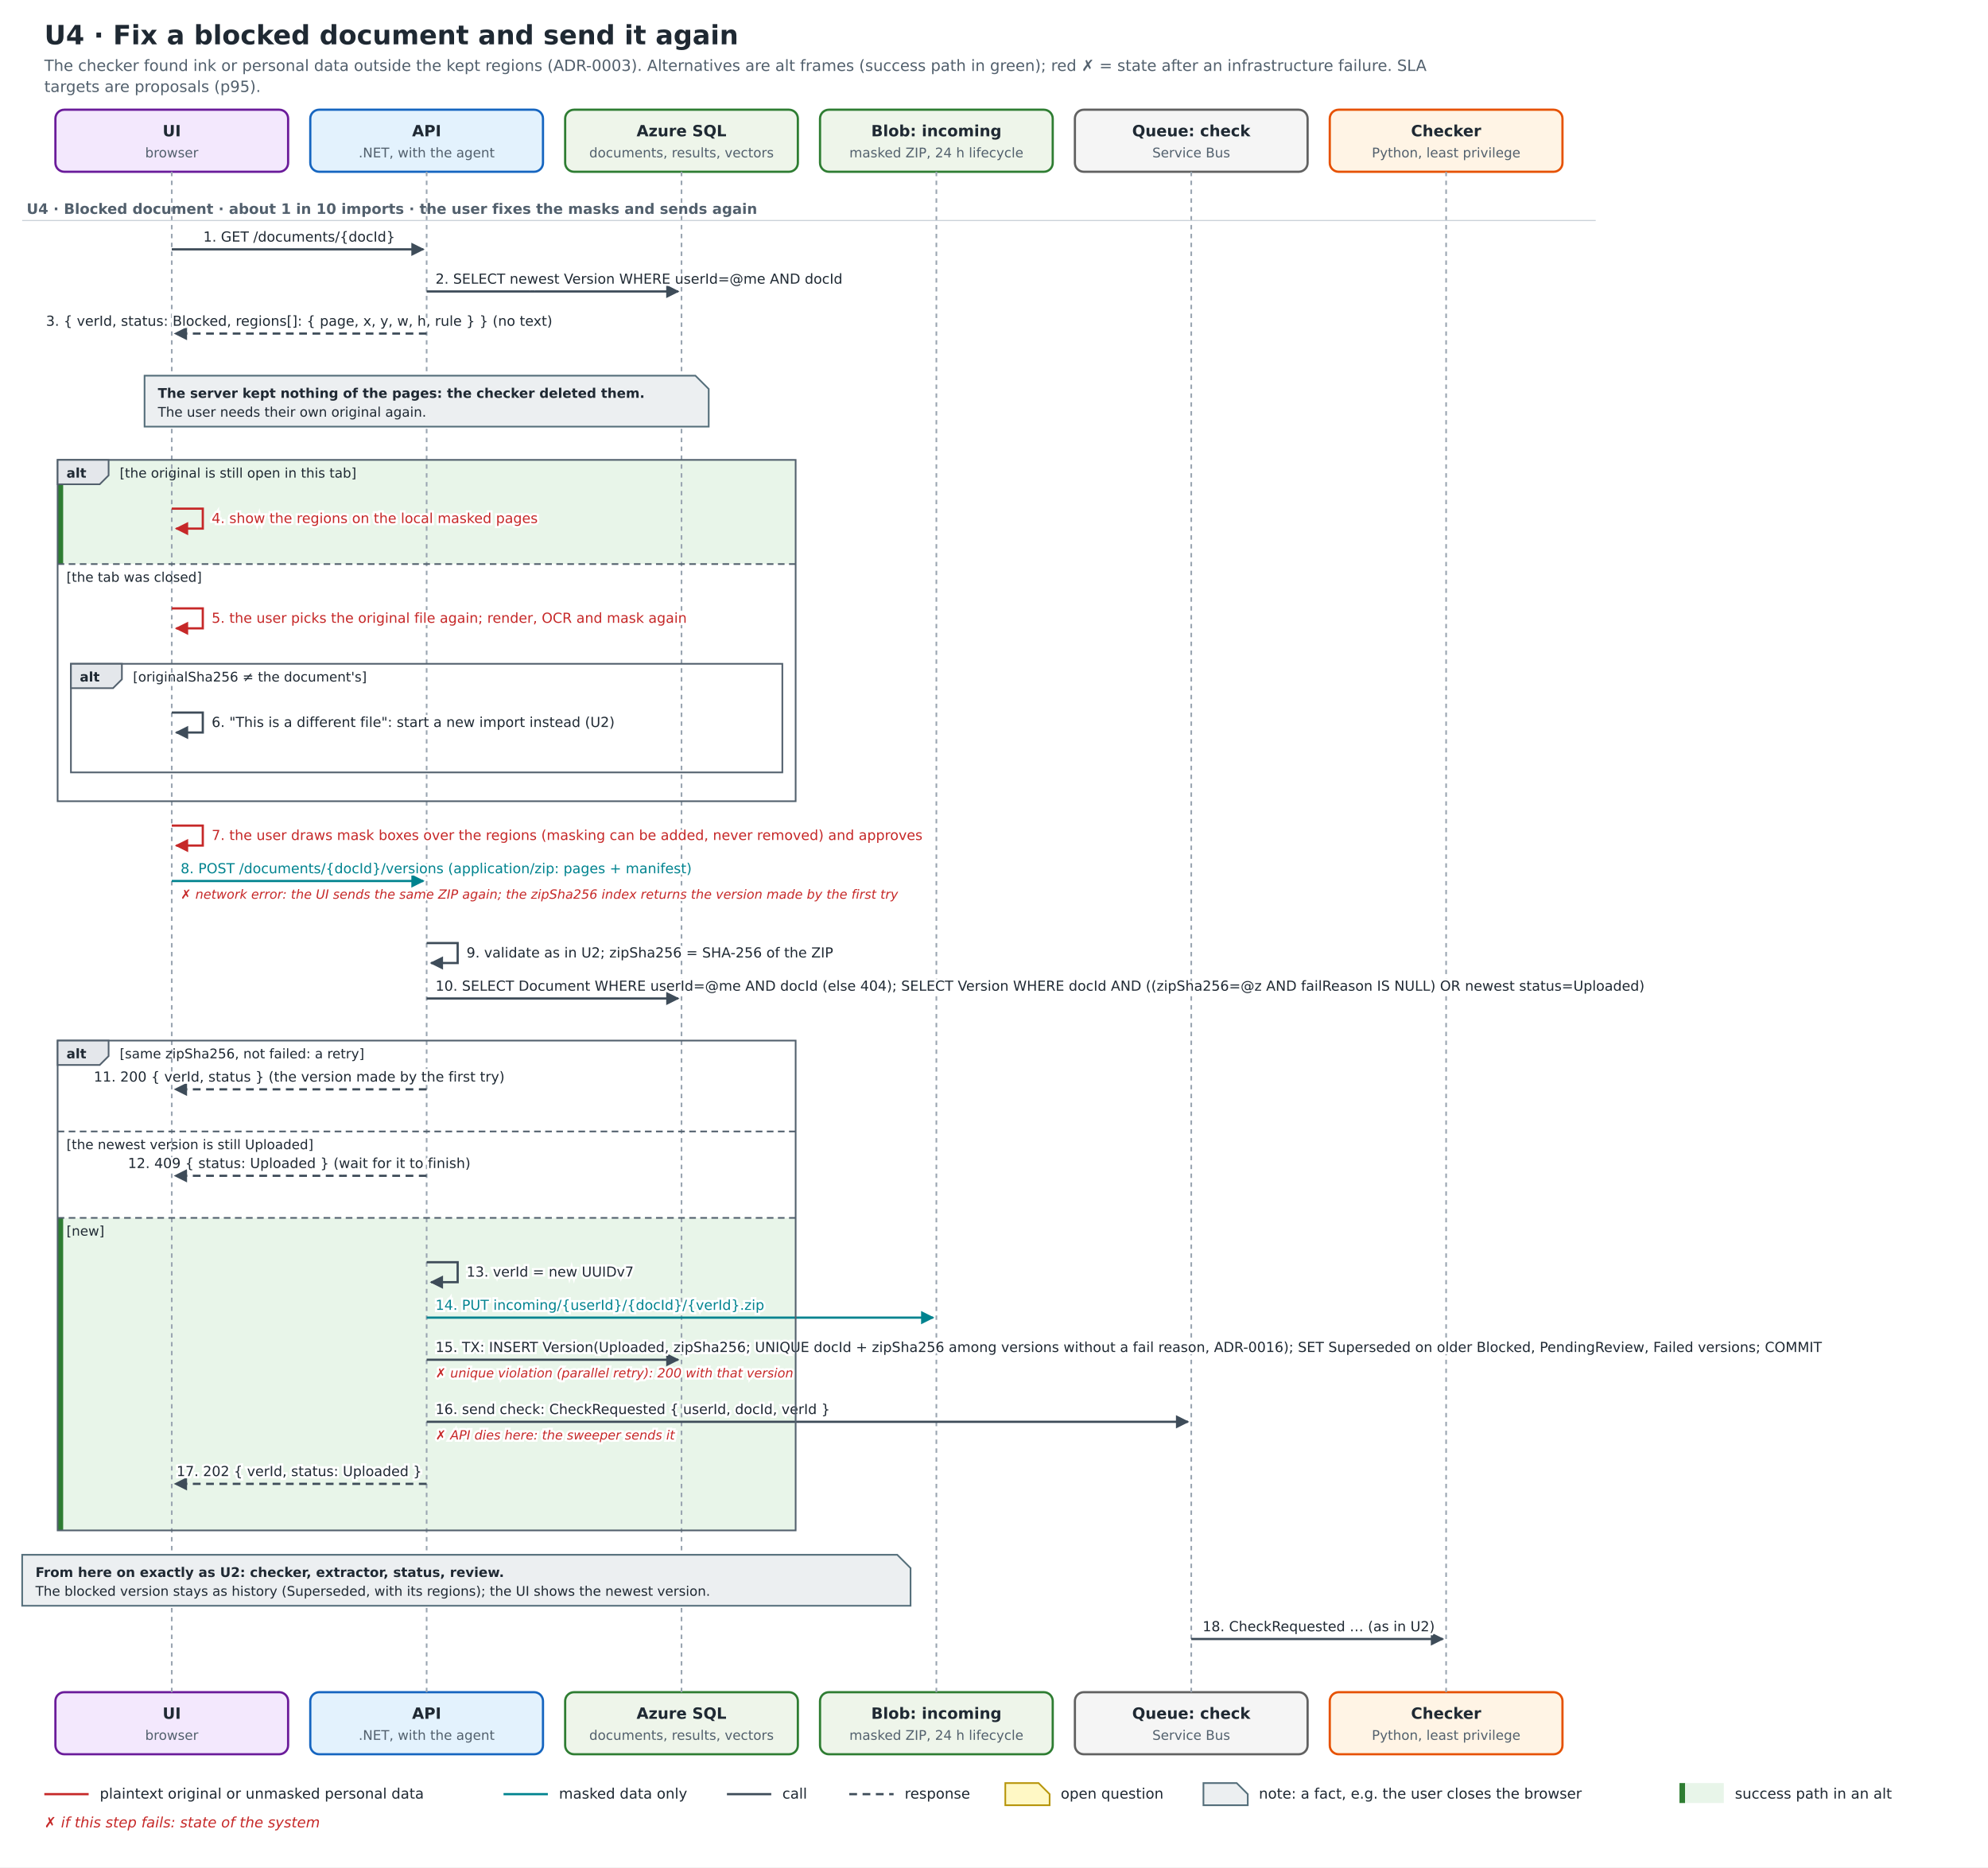
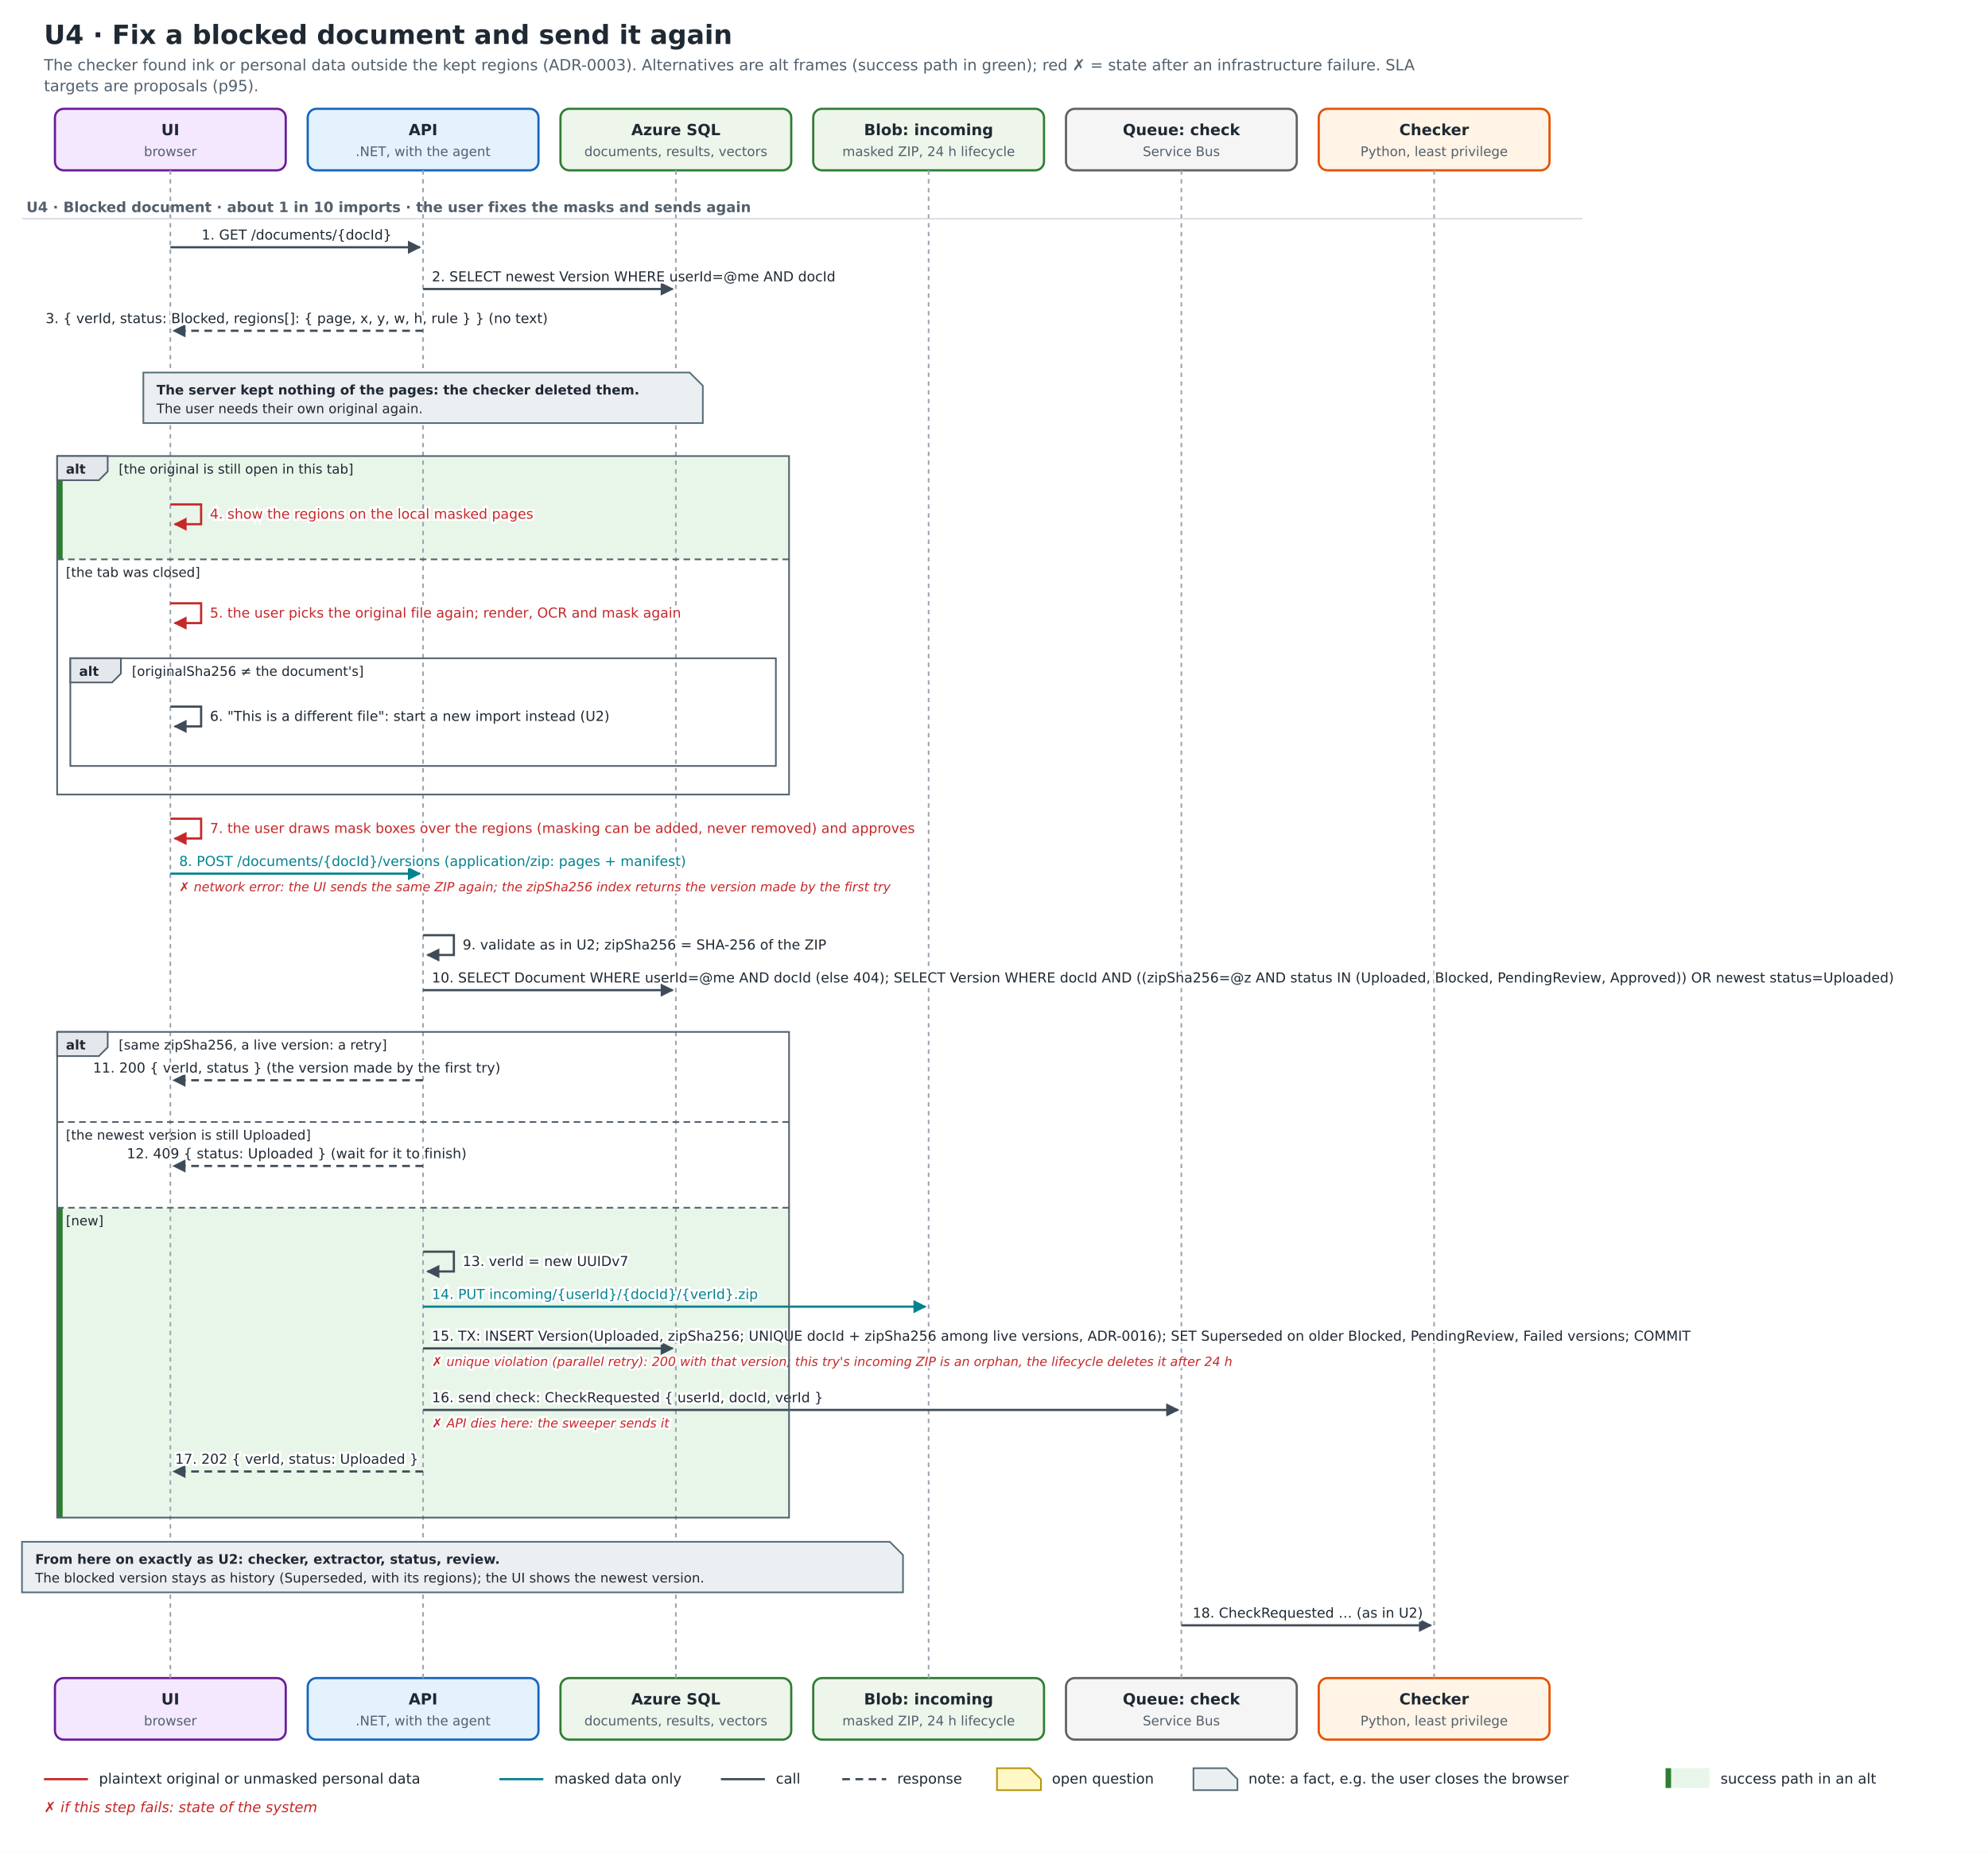
- <svg xmlns="http://www.w3.org/2000/svg" width="1794" height="1685" viewBox="0 0 1794 1685" font-family="DejaVu Sans, Arial, sans-serif">
+ <svg xmlns="http://www.w3.org/2000/svg" width="1809" height="1685" viewBox="0 0 1809 1685" font-family="DejaVu Sans, Arial, sans-serif">
  <defs>
    <marker id="a-raw" viewBox="0 0 10 10" refX="9" refY="5" markerWidth="6" markerHeight="6" orient="auto-start-reverse">
      <path d="M0 0 L10 5 L0 10 z" fill="#c62828" />
    </marker>
    <marker id="a-masked" viewBox="0 0 10 10" refX="9" refY="5" markerWidth="6" markerHeight="6" orient="auto-start-reverse">
      <path d="M0 0 L10 5 L0 10 z" fill="#00838f" />
    </marker>
    <marker id="a-normal" viewBox="0 0 10 10" refX="9" refY="5" markerWidth="6" markerHeight="6" orient="auto-start-reverse">
      <path d="M0 0 L10 5 L0 10 z" fill="#3e4c59" />
    </marker>
  </defs>
  <rect width="100%" height="100%" fill="#ffffff" />
  <text x="40" y="40" font-size="24" font-weight="bold" fill="#1f2933">U4 · Fix a blocked document and send it again</text>
  <text x="40" y="64" font-size="14" fill="#52606d">The checker found ink or personal data outside the kept regions (ADR-0003). Alternatives are alt frames (success path in green); red ✗ = state after an infrastructure failure. SLA</text>
  <text x="40" y="83" font-size="14" fill="#52606d">targets are proposals (p95).</text>
  <rect x="52" y="415" width="666" height="94" fill="#e8f5e9" />
  <rect x="52" y="415" width="5" height="94" fill="#2e7d32" />
  <rect x="52" y="509" width="666" height="214" fill="#ffffff" />
  <rect x="52" y="939" width="666" height="82" fill="#ffffff" />
  <rect x="52" y="1021" width="666" height="78" fill="#ffffff" />
  <rect x="52" y="1099" width="666" height="282" fill="#e8f5e9" />
  <rect x="52" y="1099" width="5" height="282" fill="#2e7d32" />
  <rect x="64" y="599" width="642" height="98" fill="#ffffff" />
  <rect x="50" y="99" width="210" height="56" rx="8" fill="#f3e8fd" stroke="#6a1b9a" stroke-width="2" />
  <text x="155" y="123" text-anchor="middle" font-size="14" font-weight="bold" fill="#1f2933">UI</text>
  <text x="155" y="142" text-anchor="middle" font-size="12" fill="#52606d">browser</text>
  <rect x="50" y="1527" width="210" height="56" rx="8" fill="#f3e8fd" stroke="#6a1b9a" stroke-width="2" />
  <text x="155" y="1551" text-anchor="middle" font-size="14" font-weight="bold" fill="#1f2933">UI</text>
  <text x="155" y="1570" text-anchor="middle" font-size="12" fill="#52606d">browser</text>
  <line x1="155" y1="155" x2="155" y2="1527" stroke="#9aa5b1" stroke-width="1.5" stroke-dasharray="4 4" />
  <rect x="280" y="99" width="210" height="56" rx="8" fill="#e3f2fd" stroke="#1565c0" stroke-width="2" />
  <text x="385" y="123" text-anchor="middle" font-size="14" font-weight="bold" fill="#1f2933">API</text>
  <text x="385" y="142" text-anchor="middle" font-size="12" fill="#52606d">.NET, with the agent</text>
  <rect x="280" y="1527" width="210" height="56" rx="8" fill="#e3f2fd" stroke="#1565c0" stroke-width="2" />
  <text x="385" y="1551" text-anchor="middle" font-size="14" font-weight="bold" fill="#1f2933">API</text>
  <text x="385" y="1570" text-anchor="middle" font-size="12" fill="#52606d">.NET, with the agent</text>
  <line x1="385" y1="155" x2="385" y2="1527" stroke="#9aa5b1" stroke-width="1.5" stroke-dasharray="4 4" />
  <rect x="510" y="99" width="210" height="56" rx="8" fill="#eef5ea" stroke="#2e7d32" stroke-width="2" />
  <text x="615" y="123" text-anchor="middle" font-size="14" font-weight="bold" fill="#1f2933">Azure SQL</text>
  <text x="615" y="142" text-anchor="middle" font-size="12" fill="#52606d">documents, results, vectors</text>
  <rect x="510" y="1527" width="210" height="56" rx="8" fill="#eef5ea" stroke="#2e7d32" stroke-width="2" />
  <text x="615" y="1551" text-anchor="middle" font-size="14" font-weight="bold" fill="#1f2933">Azure SQL</text>
  <text x="615" y="1570" text-anchor="middle" font-size="12" fill="#52606d">documents, results, vectors</text>
  <line x1="615" y1="155" x2="615" y2="1527" stroke="#9aa5b1" stroke-width="1.5" stroke-dasharray="4 4" />
  <rect x="740" y="99" width="210" height="56" rx="8" fill="#eef5ea" stroke="#2e7d32" stroke-width="2" />
  <text x="845" y="123" text-anchor="middle" font-size="14" font-weight="bold" fill="#1f2933">Blob: incoming</text>
  <text x="845" y="142" text-anchor="middle" font-size="12" fill="#52606d">masked ZIP, 24 h lifecycle</text>
  <rect x="740" y="1527" width="210" height="56" rx="8" fill="#eef5ea" stroke="#2e7d32" stroke-width="2" />
  <text x="845" y="1551" text-anchor="middle" font-size="14" font-weight="bold" fill="#1f2933">Blob: incoming</text>
  <text x="845" y="1570" text-anchor="middle" font-size="12" fill="#52606d">masked ZIP, 24 h lifecycle</text>
  <line x1="845" y1="155" x2="845" y2="1527" stroke="#9aa5b1" stroke-width="1.5" stroke-dasharray="4 4" />
  <rect x="970" y="99" width="210" height="56" rx="8" fill="#f5f5f5" stroke="#616161" stroke-width="2" />
  <text x="1075" y="123" text-anchor="middle" font-size="14" font-weight="bold" fill="#1f2933">Queue: check</text>
  <text x="1075" y="142" text-anchor="middle" font-size="12" fill="#52606d">Service Bus</text>
  <rect x="970" y="1527" width="210" height="56" rx="8" fill="#f5f5f5" stroke="#616161" stroke-width="2" />
  <text x="1075" y="1551" text-anchor="middle" font-size="14" font-weight="bold" fill="#1f2933">Queue: check</text>
  <text x="1075" y="1570" text-anchor="middle" font-size="12" fill="#52606d">Service Bus</text>
  <line x1="1075" y1="155" x2="1075" y2="1527" stroke="#9aa5b1" stroke-width="1.5" stroke-dasharray="4 4" />
  <rect x="1200" y="99" width="210" height="56" rx="8" fill="#fff4e5" stroke="#e65100" stroke-width="2" />
  <text x="1305" y="123" text-anchor="middle" font-size="14" font-weight="bold" fill="#1f2933">Checker</text>
  <text x="1305" y="142" text-anchor="middle" font-size="12" fill="#52606d">Python, least privilege</text>
  <rect x="1200" y="1527" width="210" height="56" rx="8" fill="#fff4e5" stroke="#e65100" stroke-width="2" />
  <text x="1305" y="1551" text-anchor="middle" font-size="14" font-weight="bold" fill="#1f2933">Checker</text>
  <text x="1305" y="1570" text-anchor="middle" font-size="12" fill="#52606d">Python, least privilege</text>
  <line x1="1305" y1="155" x2="1305" y2="1527" stroke="#9aa5b1" stroke-width="1.5" stroke-dasharray="4 4" />
  <line x1="20" y1="199" x2="1440" y2="199" stroke="#cbd2d9" stroke-width="1" />
  <text x="24" y="193" font-size="13" font-weight="bold" fill="#52606d">U4 · Blocked document · about 1 in 10 imports · the user fixes the masks and sends again</text>
  <line x1="155" y1="225" x2="382" y2="225" stroke="#3e4c59" stroke-width="2" marker-end="url(#a-normal)" />
  <text x="270" y="218" text-anchor="middle" font-size="12.5" fill="#1f2933" paint-order="stroke" stroke="#ffffff" stroke-width="4">1. GET /documents/{docId}</text>
  <line x1="385" y1="263" x2="612" y2="263" stroke="#3e4c59" stroke-width="2" marker-end="url(#a-normal)" />
  <text x="393" y="256" text-anchor="start" font-size="12.5" fill="#1f2933" paint-order="stroke" stroke="#ffffff" stroke-width="4">2. SELECT newest Version WHERE userId=@me AND docId</text>
  <line x1="385" y1="301" x2="158" y2="301" stroke="#3e4c59" stroke-width="2" stroke-dasharray="7 5" marker-end="url(#a-normal)" />
  <text x="270" y="294" text-anchor="middle" font-size="12.5" fill="#1f2933" paint-order="stroke" stroke="#ffffff" stroke-width="4">3. { verId, status: Blocked, regions[]: { page, x, y, w, h, rule } }  (no text)</text>
  <path d="M130.45 339 h497.1 l12 12 v34 h-509.1 z" fill="#eceff1" stroke="#546e7a" stroke-width="1.5" />
  <text x="142.45" y="359" font-size="12" fill="#1f2933" font-weight="bold">The server kept nothing of the pages: the checker deleted them.</text>
  <text x="142.45" y="376" font-size="12" fill="#1f2933">The user needs their own original again.</text>
  <path d="M155 459 h28 v18 h-24" fill="none" stroke="#c62828" stroke-width="2" marker-end="url(#a-raw)" />
  <text x="191" y="472" font-size="12.5" fill="#c62828" paint-order="stroke" stroke="#ffffff" stroke-width="4">4. show the regions on the local masked pages</text>
  <path d="M155 549 h28 v18 h-24" fill="none" stroke="#c62828" stroke-width="2" marker-end="url(#a-raw)" />
  <text x="191" y="562" font-size="12.5" fill="#c62828" paint-order="stroke" stroke="#ffffff" stroke-width="4">5. the user picks the original file again; render, OCR and mask again</text>
  <path d="M155 643 h28 v18 h-24" fill="none" stroke="#3e4c59" stroke-width="2" marker-end="url(#a-normal)" />
  <text x="191" y="656" font-size="12.5" fill="#1f2933" paint-order="stroke" stroke="#ffffff" stroke-width="4">6. "This is a different file": start a new import instead (U2)</text>
  <rect x="64" y="599" width="642" height="98" fill="none" stroke="#52606d" stroke-width="1.5" />
  <path d="M64 599 h46 v14 l-8 8 h-38 z" fill="#e4e7eb" stroke="#52606d" stroke-width="1.5" />
  <text x="72" y="615" font-size="12" font-weight="bold" fill="#1f2933">alt</text>
  <text x="120" y="615" font-size="12" fill="#1f2933">[originalSha256 ≠ the document's]</text>
  <rect x="52" y="415" width="666" height="308" fill="none" stroke="#52606d" stroke-width="1.5" />
  <path d="M52 415 h46 v14 l-8 8 h-38 z" fill="#e4e7eb" stroke="#52606d" stroke-width="1.5" />
  <text x="60" y="431" font-size="12" font-weight="bold" fill="#1f2933">alt</text>
  <text x="108" y="431" font-size="12" fill="#1f2933">[the original is still open in this tab]</text>
  <line x1="52" y1="509" x2="718" y2="509" stroke="#52606d" stroke-width="1.5" stroke-dasharray="6 4" />
  <text x="60" y="525" font-size="12" fill="#1f2933">[the tab was closed]</text>
  <path d="M155 745 h28 v18 h-24" fill="none" stroke="#c62828" stroke-width="2" marker-end="url(#a-raw)" />
  <text x="191" y="758" font-size="12.5" fill="#c62828" paint-order="stroke" stroke="#ffffff" stroke-width="4">7. the user draws mask boxes over the regions (masking can be added, never removed) and approves</text>
  <line x1="155" y1="795" x2="382" y2="795" stroke="#00838f" stroke-width="2" marker-end="url(#a-masked)" />
  <text x="163" y="788" text-anchor="start" font-size="12.5" fill="#00838f" paint-order="stroke" stroke="#ffffff" stroke-width="4">8. POST /documents/{docId}/versions (application/zip: pages + manifest)</text>
  <text x="163" y="811" text-anchor="start" font-size="11.5" font-style="italic" fill="#c62828" paint-order="stroke" stroke="#ffffff" stroke-width="4">✗ network error: the UI sends the same ZIP again; the zipSha256 index returns the version made by the first try</text>
  <path d="M385 851 h28 v18 h-24" fill="none" stroke="#3e4c59" stroke-width="2" marker-end="url(#a-normal)" />
  <text x="421" y="864" font-size="12.5" fill="#1f2933" paint-order="stroke" stroke="#ffffff" stroke-width="4">9. validate as in U2; zipSha256 = SHA-256 of the ZIP</text>
  <line x1="385" y1="901" x2="612" y2="901" stroke="#3e4c59" stroke-width="2" marker-end="url(#a-normal)" />
-   <text x="393" y="894" text-anchor="start" font-size="12.5" fill="#1f2933" paint-order="stroke" stroke="#ffffff" stroke-width="4">10. SELECT Document WHERE userId=@me AND docId (else 404); SELECT Version WHERE docId AND ((zipSha256=@z AND failReason IS NULL) OR newest status=Uploaded)</text>
+   <text x="393" y="894" text-anchor="start" font-size="12.5" fill="#1f2933" paint-order="stroke" stroke="#ffffff" stroke-width="4">10. SELECT Document WHERE userId=@me AND docId (else 404); SELECT Version WHERE docId AND ((zipSha256=@z AND status IN (Uploaded, Blocked, PendingReview, Approved)) OR newest status=Uploaded)</text>
  <line x1="385" y1="983" x2="158" y2="983" stroke="#3e4c59" stroke-width="2" stroke-dasharray="7 5" marker-end="url(#a-normal)" />
  <text x="270" y="976" text-anchor="middle" font-size="12.5" fill="#1f2933" paint-order="stroke" stroke="#ffffff" stroke-width="4">11. 200 { verId, status }  (the version made by the first try)</text>
  <line x1="385" y1="1061" x2="158" y2="1061" stroke="#3e4c59" stroke-width="2" stroke-dasharray="7 5" marker-end="url(#a-normal)" />
  <text x="270" y="1054" text-anchor="middle" font-size="12.5" fill="#1f2933" paint-order="stroke" stroke="#ffffff" stroke-width="4">12. 409 { status: Uploaded }  (wait for it to finish)</text>
  <path d="M385 1139 h28 v18 h-24" fill="none" stroke="#3e4c59" stroke-width="2" marker-end="url(#a-normal)" />
  <text x="421" y="1152" font-size="12.5" fill="#1f2933" paint-order="stroke" stroke="#ffffff" stroke-width="4">13. verId = new UUIDv7</text>
  <line x1="385" y1="1189" x2="842" y2="1189" stroke="#00838f" stroke-width="2" marker-end="url(#a-masked)" />
  <text x="393" y="1182" text-anchor="start" font-size="12.5" fill="#00838f" paint-order="stroke" stroke="#ffffff" stroke-width="4">14. PUT incoming/{userId}/{docId}/{verId}.zip</text>
  <line x1="385" y1="1227" x2="612" y2="1227" stroke="#3e4c59" stroke-width="2" marker-end="url(#a-normal)" />
-   <text x="393" y="1220" text-anchor="start" font-size="12.5" fill="#1f2933" paint-order="stroke" stroke="#ffffff" stroke-width="4">15. TX: INSERT Version(Uploaded, zipSha256; UNIQUE docId + zipSha256 among versions without a fail reason, ADR-0016); SET Superseded on older Blocked, PendingReview, Failed versions; COMMIT</text>
-   <text x="393" y="1243" text-anchor="start" font-size="11.5" font-style="italic" fill="#c62828" paint-order="stroke" stroke="#ffffff" stroke-width="4">✗ unique violation (parallel retry): 200 with that version</text>
+   <text x="393" y="1220" text-anchor="start" font-size="12.5" fill="#1f2933" paint-order="stroke" stroke="#ffffff" stroke-width="4">15. TX: INSERT Version(Uploaded, zipSha256; UNIQUE docId + zipSha256 among live versions, ADR-0016); SET Superseded on older Blocked, PendingReview, Failed versions; COMMIT</text>
+   <text x="393" y="1243" text-anchor="start" font-size="11.5" font-style="italic" fill="#c62828" paint-order="stroke" stroke="#ffffff" stroke-width="4">✗ unique violation (parallel retry): 200 with that version; this try's incoming ZIP is an orphan, the lifecycle deletes it after 24 h</text>
  <line x1="385" y1="1283" x2="1072" y2="1283" stroke="#3e4c59" stroke-width="2" marker-end="url(#a-normal)" />
  <text x="393" y="1276" text-anchor="start" font-size="12.5" fill="#1f2933" paint-order="stroke" stroke="#ffffff" stroke-width="4">16. send check: CheckRequested { userId, docId, verId }</text>
  <text x="393" y="1299" text-anchor="start" font-size="11.5" font-style="italic" fill="#c62828" paint-order="stroke" stroke="#ffffff" stroke-width="4">✗ API dies here: the sweeper sends it</text>
  <line x1="385" y1="1339" x2="158" y2="1339" stroke="#3e4c59" stroke-width="2" stroke-dasharray="7 5" marker-end="url(#a-normal)" />
  <text x="270" y="1332" text-anchor="middle" font-size="12.5" fill="#1f2933" paint-order="stroke" stroke="#ffffff" stroke-width="4">17. 202 { verId, status: Uploaded }</text>
  <rect x="52" y="939" width="666" height="442" fill="none" stroke="#52606d" stroke-width="1.5" />
  <path d="M52 939 h46 v14 l-8 8 h-38 z" fill="#e4e7eb" stroke="#52606d" stroke-width="1.5" />
  <text x="60" y="955" font-size="12" font-weight="bold" fill="#1f2933">alt</text>
-   <text x="108" y="955" font-size="12" fill="#1f2933">[same zipSha256, not failed: a retry]</text>
+   <text x="108" y="955" font-size="12" fill="#1f2933">[same zipSha256, a live version: a retry]</text>
  <line x1="52" y1="1021" x2="718" y2="1021" stroke="#52606d" stroke-width="1.5" stroke-dasharray="6 4" />
  <text x="60" y="1037" font-size="12" fill="#1f2933">[the newest version is still Uploaded]</text>
  <line x1="52" y1="1099" x2="718" y2="1099" stroke="#52606d" stroke-width="1.5" stroke-dasharray="6 4" />
  <text x="60" y="1115" font-size="12" fill="#1f2933">[new]</text>
  <path d="M20 1403 h789.7 l12 12 v34 h-801.7 z" fill="#eceff1" stroke="#546e7a" stroke-width="1.5" />
  <text x="32" y="1423" font-size="12" fill="#1f2933" font-weight="bold">From here on exactly as U2: checker, extractor, status, review.</text>
  <text x="32" y="1440" font-size="12" fill="#1f2933">The blocked version stays as history (Superseded, with its regions); the UI shows the newest version.</text>
  <line x1="1075" y1="1479" x2="1302" y2="1479" stroke="#3e4c59" stroke-width="2" marker-end="url(#a-normal)" />
  <text x="1190" y="1472" text-anchor="middle" font-size="12.5" fill="#1f2933" paint-order="stroke" stroke="#ffffff" stroke-width="4">18. CheckRequested … (as in U2)</text>
  <line x1="40" y1="1619" x2="80" y2="1619" stroke="#c62828" stroke-width="2" />
  <text x="90" y="1623" font-size="13" fill="#1f2933">plaintext original or unmasked personal data</text>
  <line x1="454.4" y1="1619" x2="494.4" y2="1619" stroke="#00838f" stroke-width="2" />
  <text x="504.4" y="1623" font-size="13" fill="#1f2933">masked data only</text>
  <line x1="656" y1="1619" x2="696" y2="1619" stroke="#3e4c59" stroke-width="2" />
  <text x="706" y="1623" font-size="13" fill="#1f2933">call</text>
  <line x1="766.4" y1="1619" x2="806.4" y2="1619" stroke="#3e4c59" stroke-width="2" stroke-dasharray="7 5" />
  <text x="816.4" y="1623" font-size="13" fill="#1f2933">response</text>
  <path d="M907.2 1609 h30 l10 10 v10 h-40 z" fill="#fff8c5" stroke="#b7950b" stroke-width="1.5" />
  <text x="957.2" y="1623" font-size="13" fill="#1f2933">open question</text>
  <path d="M1086 1609 h30 l10 10 v10 h-40 z" fill="#eceff1" stroke="#546e7a" stroke-width="1.5" />
  <text x="1136" y="1623" font-size="13" fill="#1f2933">note: a fact, e.g. the user closes the browser</text>
  <rect x="1515.6" y="1609" width="40" height="18" fill="#e8f5e9" />
  <rect x="1515.6" y="1609" width="5" height="18" fill="#2e7d32" />
  <text x="1565.6" y="1623" font-size="13" fill="#1f2933">success path in an alt</text>
  <text x="40" y="1649" font-size="13" font-style="italic" fill="#c62828">✗ if this step fails: state of the system</text>
</svg>
